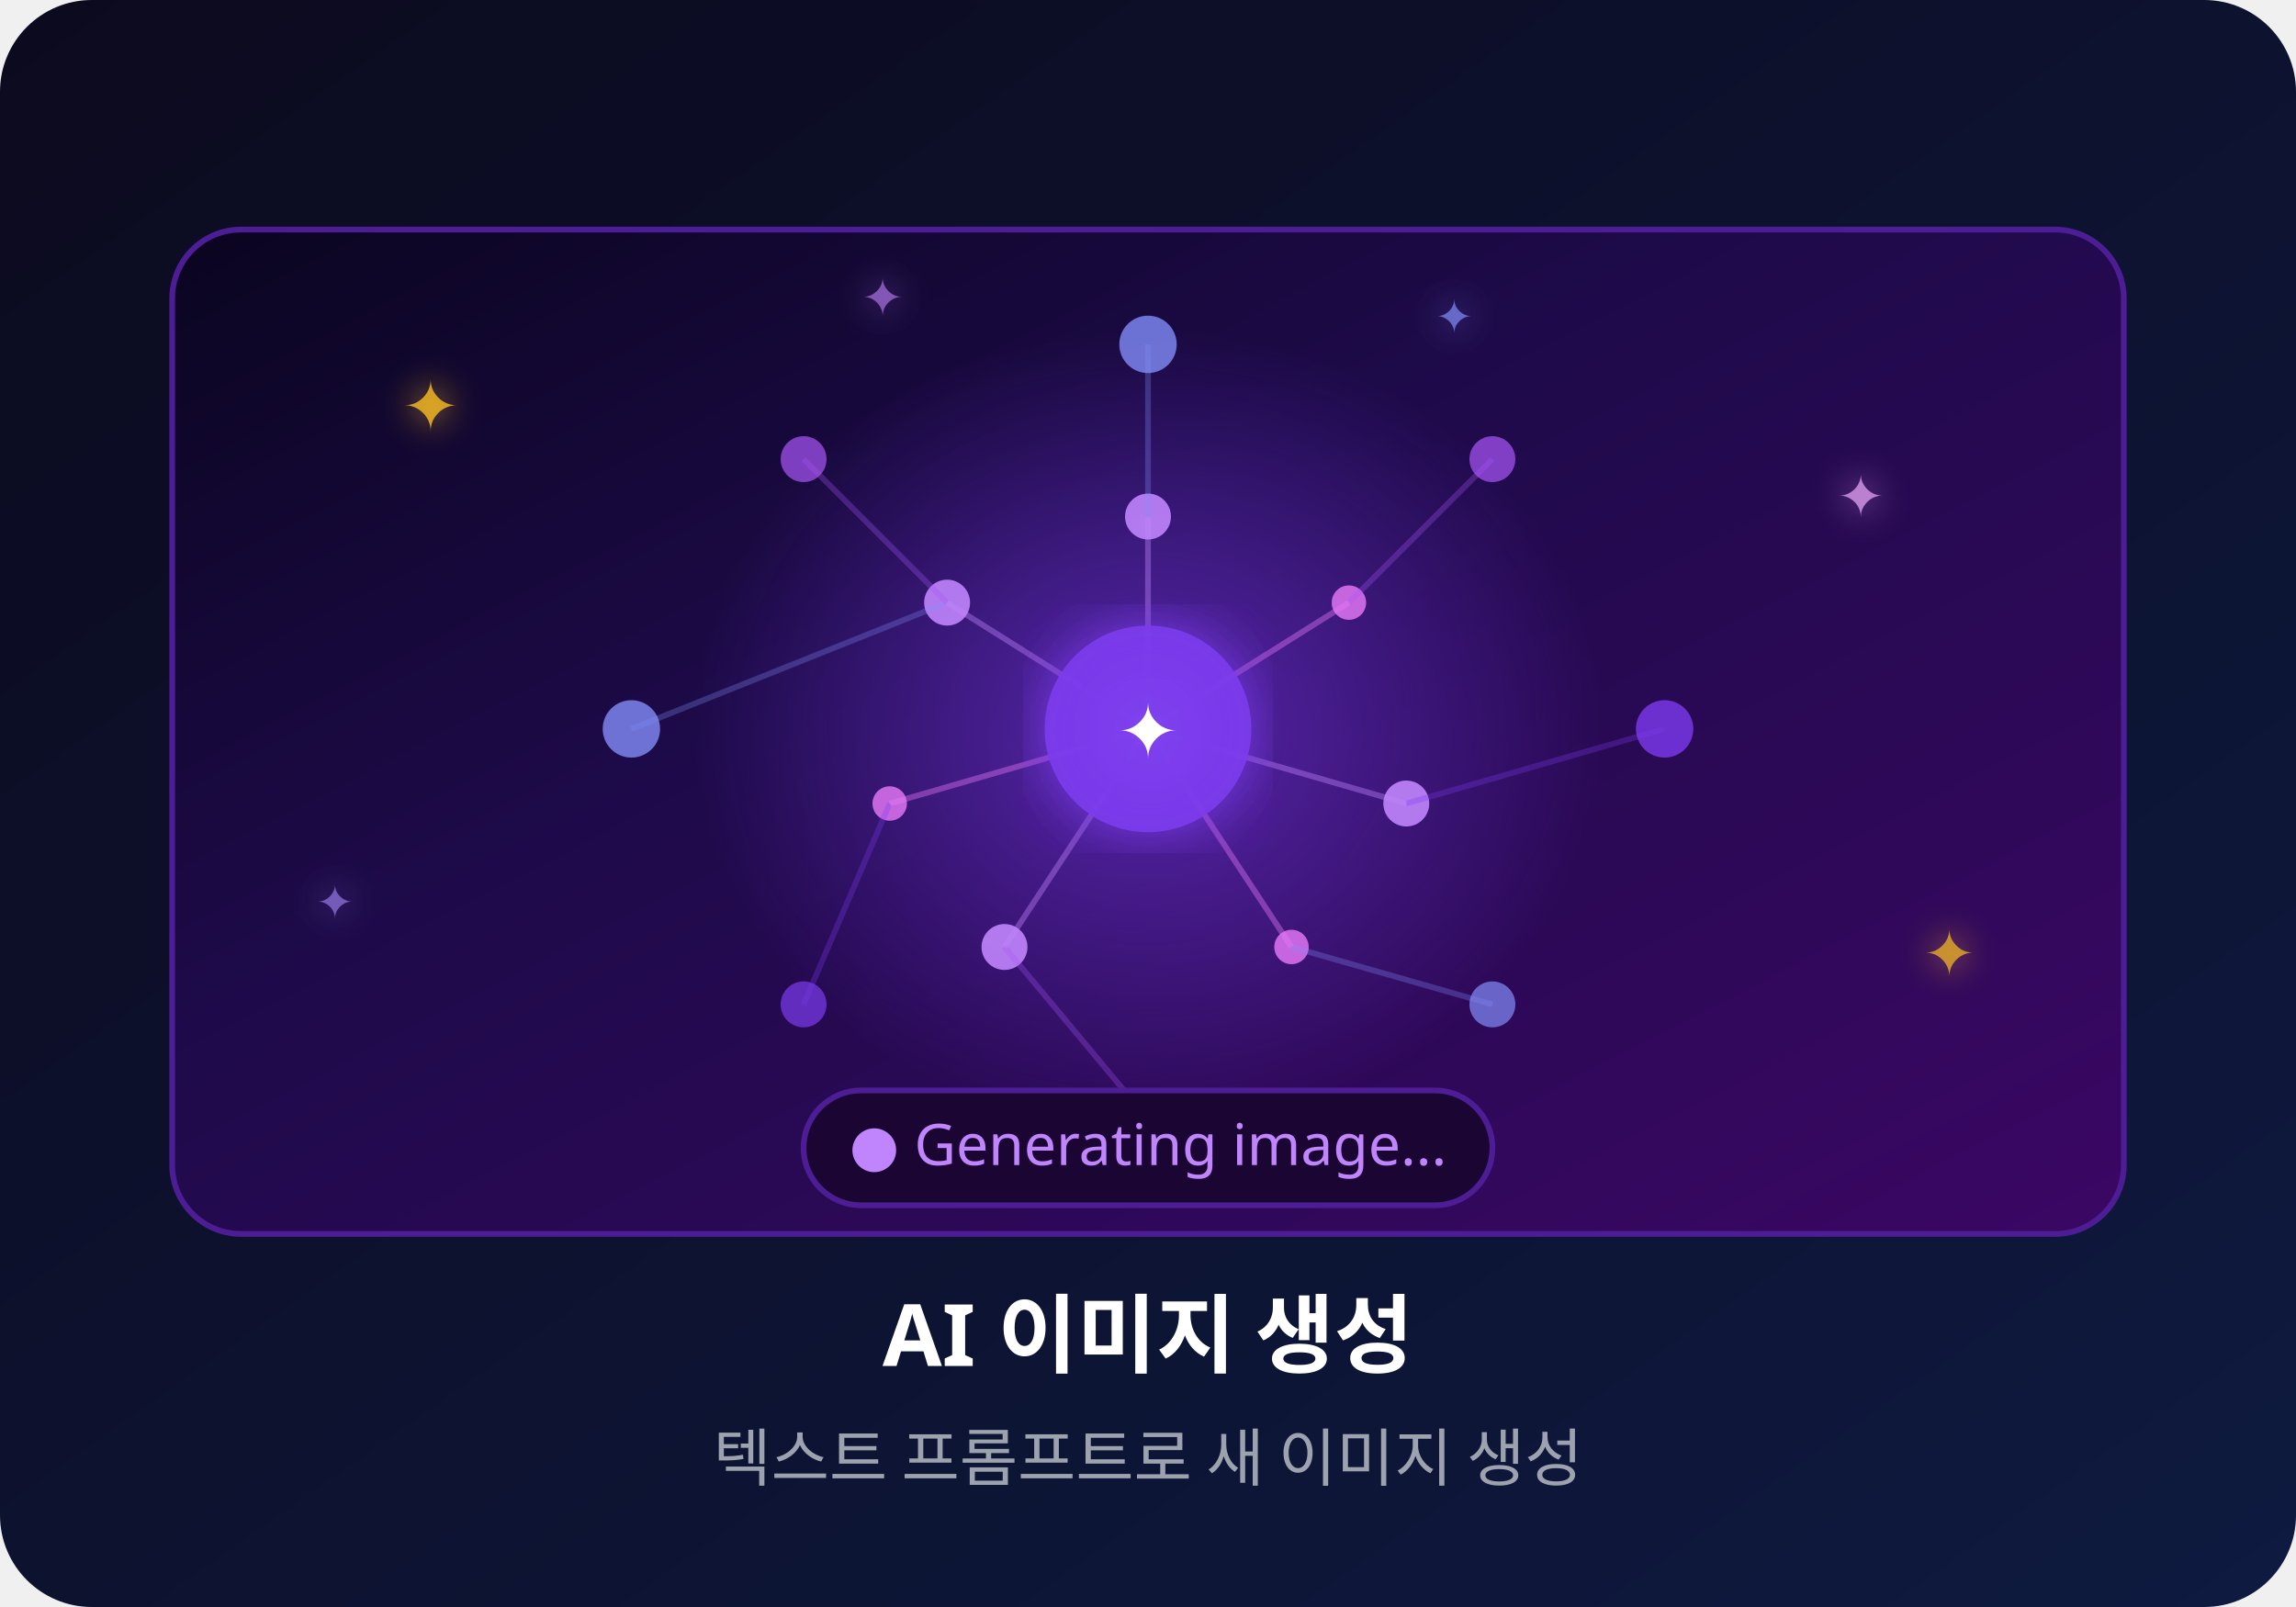
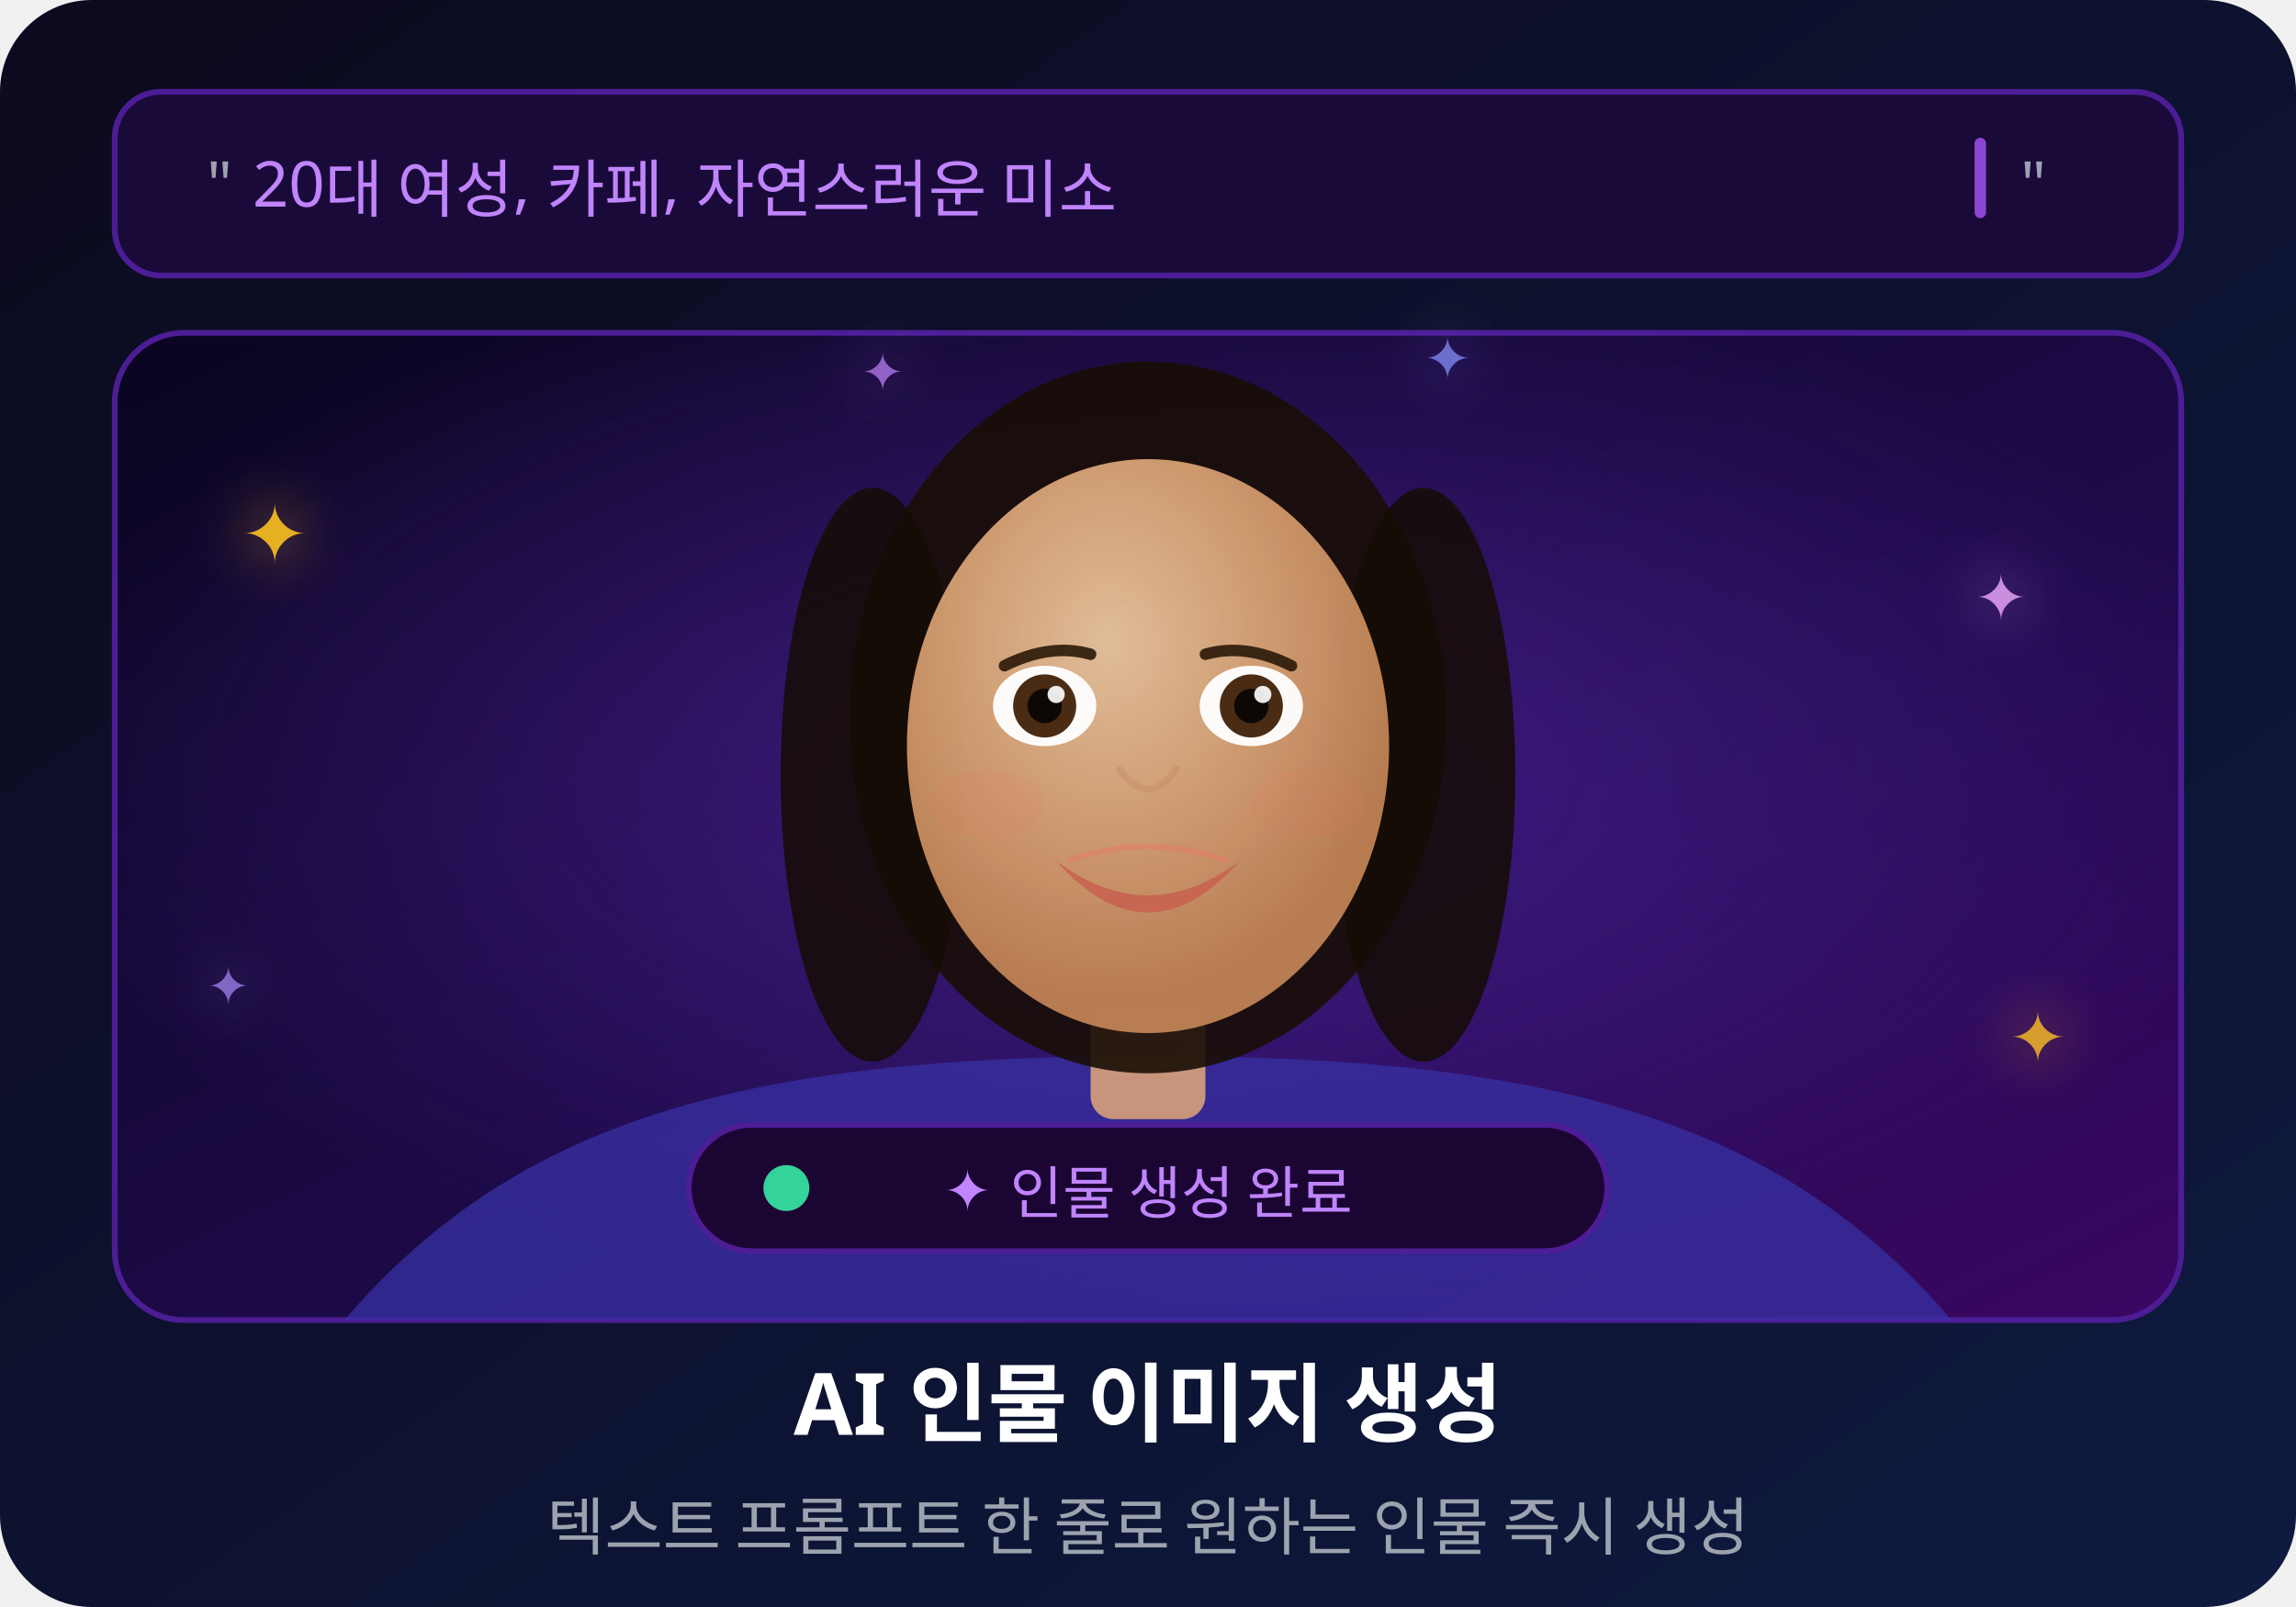
<svg xmlns="http://www.w3.org/2000/svg" viewBox="0 0 400 280" width="400" height="280">
  <defs>
    <linearGradient id="bg" x1="0%" y1="0%" x2="100%" y2="100%">
-       <stop offset="0%" style="stop-color:#0c0a1e;stop-opacity:1" />
-       <stop offset="100%" style="stop-color:#0e1a40;stop-opacity:1" />
+       <stop offset="0%" style="stop-color:#0c0a1e" />
+       <stop offset="100%" style="stop-color:#0e1a40" />
    </linearGradient>
    <linearGradient id="canvas" x1="0%" y1="0%" x2="100%" y2="100%">
-       <stop offset="0%" style="stop-color:#0a0520;stop-opacity:1" />
-       <stop offset="40%" style="stop-color:#1e0a4a;stop-opacity:1" />
-       <stop offset="100%" style="stop-color:#3b0764;stop-opacity:1" />
+       <stop offset="0%" style="stop-color:#0a0520" />
+       <stop offset="60%" style="stop-color:#1e0a4a" />
+       <stop offset="100%" style="stop-color:#3b0764" />
    </linearGradient>
-     <radialGradient id="centerGlow" cx="50%" cy="50%" r="50%">
-       <stop offset="0%" style="stop-color:#7c3aed;stop-opacity:0.6" />
+     <radialGradient id="portraitGlow" cx="50%" cy="45%" r="55%">
+       <stop offset="0%" style="stop-color:#7c3aed;stop-opacity:0.4" />
      <stop offset="100%" style="stop-color:#7c3aed;stop-opacity:0" />
    </radialGradient>
+     <radialGradient id="skinGen" cx="42%" cy="32%" r="62%">
+       <stop offset="0%" style="stop-color:#f5d0a8" />
+       <stop offset="55%" style="stop-color:#e0a878" />
+       <stop offset="100%" style="stop-color:#c88858" />
+     </radialGradient>
+     <filter id="softGlow">
+       <feGaussianBlur stdDeviation="5" result="blur" />
+       <feMerge>
+         <feMergeNode in="blur" />
+         <feMergeNode in="SourceGraphic" />
+       </feMerge>
+     </filter>
    <filter id="glow">
      <feGaussianBlur stdDeviation="3" result="blur" />
      <feMerge>
        <feMergeNode in="blur" />
        <feMergeNode in="SourceGraphic" />
      </feMerge>
    </filter>
-     <filter id="softGlow">
-       <feGaussianBlur stdDeviation="5" result="blur" />
-       <feMerge>
-         <feMergeNode in="blur" />
-         <feMergeNode in="SourceGraphic" />
-       </feMerge>
-     </filter>
+     <linearGradient id="revealMask" x1="0%" y1="0%" x2="0%" y2="100%">
+       <stop offset="0%" style="stop-color:#000;stop-opacity:1" />
+       <stop offset="70%" style="stop-color:#000;stop-opacity:0.8" />
+       <stop offset="100%" style="stop-color:#000;stop-opacity:0" />
+     </linearGradient>
  </defs>
  <rect width="400" height="280" rx="16" fill="url(#bg)" />
-   <rect x="30" y="40" width="340" height="175" rx="12" fill="url(#canvas)" stroke="#4c1d95" stroke-width="1" />
-   <ellipse cx="200" cy="127" rx="80" ry="70" fill="url(#centerGlow)" />
-   <circle cx="200" cy="60" r="5" fill="#818cf8" opacity="0.8" />
-   <circle cx="260" cy="80" r="4" fill="#a855f7" opacity="0.7" />
-   <circle cx="290" cy="127" r="5" fill="#7c3aed" opacity="0.8" />
-   <circle cx="260" cy="175" r="4" fill="#818cf8" opacity="0.7" />
-   <circle cx="200" cy="195" r="5" fill="#a855f7" opacity="0.8" />
-   <circle cx="140" cy="175" r="4" fill="#7c3aed" opacity="0.7" />
-   <circle cx="110" cy="127" r="5" fill="#818cf8" opacity="0.8" />
-   <circle cx="140" cy="80" r="4" fill="#a855f7" opacity="0.7" />
-   <circle cx="200" cy="90" r="4" fill="#c084fc" opacity="0.9" />
-   <circle cx="235" cy="105" r="3" fill="#e879f9" opacity="0.8" />
-   <circle cx="245" cy="140" r="4" fill="#c084fc" opacity="0.9" />
-   <circle cx="225" cy="165" r="3" fill="#e879f9" opacity="0.8" />
-   <circle cx="175" cy="165" r="4" fill="#c084fc" opacity="0.9" />
-   <circle cx="155" cy="140" r="3" fill="#e879f9" opacity="0.8" />
-   <circle cx="165" cy="105" r="4" fill="#c084fc" opacity="0.9" />
-   <g opacity="0.3">
-     <line x1="200" y1="60" x2="200" y2="90" stroke="#818cf8" stroke-width="1" />
-     <line x1="260" y1="80" x2="235" y2="105" stroke="#a855f7" stroke-width="1" />
-     <line x1="290" y1="127" x2="245" y2="140" stroke="#7c3aed" stroke-width="1" />
-     <line x1="260" y1="175" x2="225" y2="165" stroke="#818cf8" stroke-width="1" />
-     <line x1="200" y1="195" x2="175" y2="165" stroke="#a855f7" stroke-width="1" />
-     <line x1="140" y1="175" x2="155" y2="140" stroke="#7c3aed" stroke-width="1" />
-     <line x1="110" y1="127" x2="165" y2="105" stroke="#818cf8" stroke-width="1" />
-     <line x1="140" y1="80" x2="165" y2="105" stroke="#a855f7" stroke-width="1" />
+   <rect x="20" y="16" width="360" height="32" rx="8" fill="#1a0a3a" stroke="#4c1d95" stroke-width="1" />
+   <text x="36" y="36" font-family="system-ui,sans-serif" font-size="11" fill="#9ca3af">"</text>
+   <text x="44" y="36" font-family="system-ui,sans-serif" font-size="11" fill="#c084fc">20대 여성, 카페, 자연스러운 미소</text>
+   <text x="352" y="36" font-family="system-ui,sans-serif" font-size="11" fill="#9ca3af">"</text>
+   <rect x="344" y="24" width="2" height="14" rx="1" fill="#a855f7" opacity="0.8" />
+   <rect x="20" y="58" width="360" height="172" rx="12" fill="url(#canvas)" stroke="#4c1d95" stroke-width="1" />
+   <rect x="20" y="58" width="360" height="172" rx="12" fill="url(#portraitGlow)" />
+   <path d="M60,230 C90,195 130,184 200,184 C270,184 310,195 340,230 Z" fill="#3730a3" opacity="0.75" />
+   <rect x="190" y="175" width="20" height="20" rx="4" fill="#e0a878" opacity="0.85" />
+   <ellipse cx="200" cy="125" rx="52" ry="62" fill="#180d05" opacity="0.9" />
+   <ellipse cx="152" cy="135" rx="16" ry="50" fill="#140c04" opacity="0.85" />
+   <ellipse cx="248" cy="135" rx="16" ry="50" fill="#140c04" opacity="0.85" />
+   <ellipse cx="200" cy="130" rx="42" ry="50" fill="url(#skinGen)" opacity="0.9" />
+   <ellipse cx="172" cy="140" rx="10" ry="6" fill="#e87060" opacity="0.10" />
+   <ellipse cx="228" cy="140" rx="10" ry="6" fill="#e87060" opacity="0.10" />
+   <path d="M175,116 Q183,112 190,114" fill="none" stroke="#2a1808" stroke-width="2" stroke-linecap="round" opacity="0.9" />
+   <path d="M210,114 Q217,112 225,116" fill="none" stroke="#2a1808" stroke-width="2" stroke-linecap="round" opacity="0.9" />
+   <ellipse cx="182" cy="123" rx="9" ry="7" fill="white" opacity="0.95" />
+   <circle cx="182" cy="123" r="5.5" fill="#4a2c14" />
+   <circle cx="182" cy="123" r="3" fill="#0e0805" />
+   <circle cx="184" cy="121" r="1.5" fill="white" opacity="0.9" />
+   <ellipse cx="218" cy="123" rx="9" ry="7" fill="white" opacity="0.95" />
+   <circle cx="218" cy="123" r="5.5" fill="#4a2c14" />
+   <circle cx="218" cy="123" r="3" fill="#0e0805" />
+   <circle cx="220" cy="121" r="1.5" fill="white" opacity="0.9" />
+   <path d="M195,134 Q200,141 205,134" fill="none" stroke="#c8906a" stroke-width="1.2" stroke-linecap="round" opacity="0.6" />
+   <path d="M184,150 Q200,162 216,150 Q200,168 184,150 Z" fill="#c86050" opacity="0.85" />
+   <path d="M186,150 Q200,145 214,150" fill="none" stroke="#e87868" stroke-width="1" opacity="0.5" />
+   <g filter="url(#softGlow)">
+     <text x="42" y="98" font-family="system-ui,sans-serif" font-size="14" fill="#fbbf24" opacity="0.9">✦</text>
+     <text x="344" y="108" font-family="system-ui,sans-serif" font-size="11" fill="#f0abfc" opacity="0.8">✦</text>
+     <text x="36" y="175" font-family="system-ui,sans-serif" font-size="9" fill="#a78bfa" opacity="0.7">✦</text>
+     <text x="350" y="185" font-family="system-ui,sans-serif" font-size="12" fill="#fbbf24" opacity="0.8">✦</text>
+     <text x="150" y="68" font-family="system-ui,sans-serif" font-size="9" fill="#c084fc" opacity="0.7">✦</text>
+     <text x="248" y="66" font-family="system-ui,sans-serif" font-size="10" fill="#818cf8" opacity="0.75">✦</text>
  </g>
-   <g opacity="0.4">
-     <line x1="200" y1="90" x2="200" y2="127" stroke="#c084fc" stroke-width="1" />
-     <line x1="235" y1="105" x2="200" y2="127" stroke="#e879f9" stroke-width="1" />
-     <line x1="245" y1="140" x2="200" y2="127" stroke="#c084fc" stroke-width="1" />
-     <line x1="225" y1="165" x2="200" y2="127" stroke="#e879f9" stroke-width="1" />
-     <line x1="175" y1="165" x2="200" y2="127" stroke="#c084fc" stroke-width="1" />
-     <line x1="155" y1="140" x2="200" y2="127" stroke="#e879f9" stroke-width="1" />
-     <line x1="165" y1="105" x2="200" y2="127" stroke="#c084fc" stroke-width="1" />
-   </g>
-   <g filter="url(#softGlow)">
-     <circle cx="200" cy="127" r="18" fill="#7c3aed" opacity="0.9" />
-     <text x="200" y="132" font-family="system-ui,sans-serif" font-size="13" font-weight="bold" fill="white" text-anchor="middle">✦</text>
-   </g>
-   <g filter="url(#glow)">
-     <text x="70" y="75" font-family="system-ui,sans-serif" font-size="12" fill="#fbbf24" opacity="0.8">✦</text>
-     <text x="320" y="90" font-family="system-ui,sans-serif" font-size="10" fill="#f0abfc" opacity="0.7">✦</text>
-     <text x="55" y="160" font-family="system-ui,sans-serif" font-size="8" fill="#a78bfa" opacity="0.6">✦</text>
-     <text x="335" y="170" font-family="system-ui,sans-serif" font-size="11" fill="#fbbf24" opacity="0.7">✦</text>
-     <text x="150" y="55" font-family="system-ui,sans-serif" font-size="9" fill="#c084fc" opacity="0.6">✦</text>
-     <text x="250" y="58" font-family="system-ui,sans-serif" font-size="8" fill="#818cf8" opacity="0.7">✦</text>
-   </g>
-   <rect x="140" y="190" width="120" height="20" rx="10" fill="#1a0533" stroke="#4c1d95" stroke-width="1" />
-   <text x="200" y="203" font-family="system-ui,sans-serif" font-size="10" fill="#c084fc" text-anchor="middle">● Generating image...</text>
-   <text x="200" y="238" font-family="system-ui,sans-serif" font-size="15" font-weight="bold" fill="white" text-anchor="middle">AI 이미지 생성</text>
-   <text x="200" y="258" font-family="system-ui,sans-serif" font-size="11" fill="#9ca3af" text-anchor="middle">텍스트 프롬프트로 새 이미지 생성</text>
+   <rect x="120" y="196" width="160" height="22" rx="11" fill="#1a0533" stroke="#4c1d95" stroke-width="1" />
+   <circle cx="137" cy="207" r="4" fill="#34d399" />
+   <text x="200" y="211" font-family="system-ui,sans-serif" font-size="10" fill="#c084fc" text-anchor="middle">✦ 인물 생성 완료</text>
+   <text x="200" y="250" font-family="system-ui,sans-serif" font-size="15" font-weight="bold" fill="white" text-anchor="middle">AI 인물 이미지 생성</text>
+   <text x="200" y="270" font-family="system-ui,sans-serif" font-size="11" fill="#9ca3af" text-anchor="middle">텍스트 프롬프트 한 줄로 원하는 인물 즉시 생성</text>
</svg>
